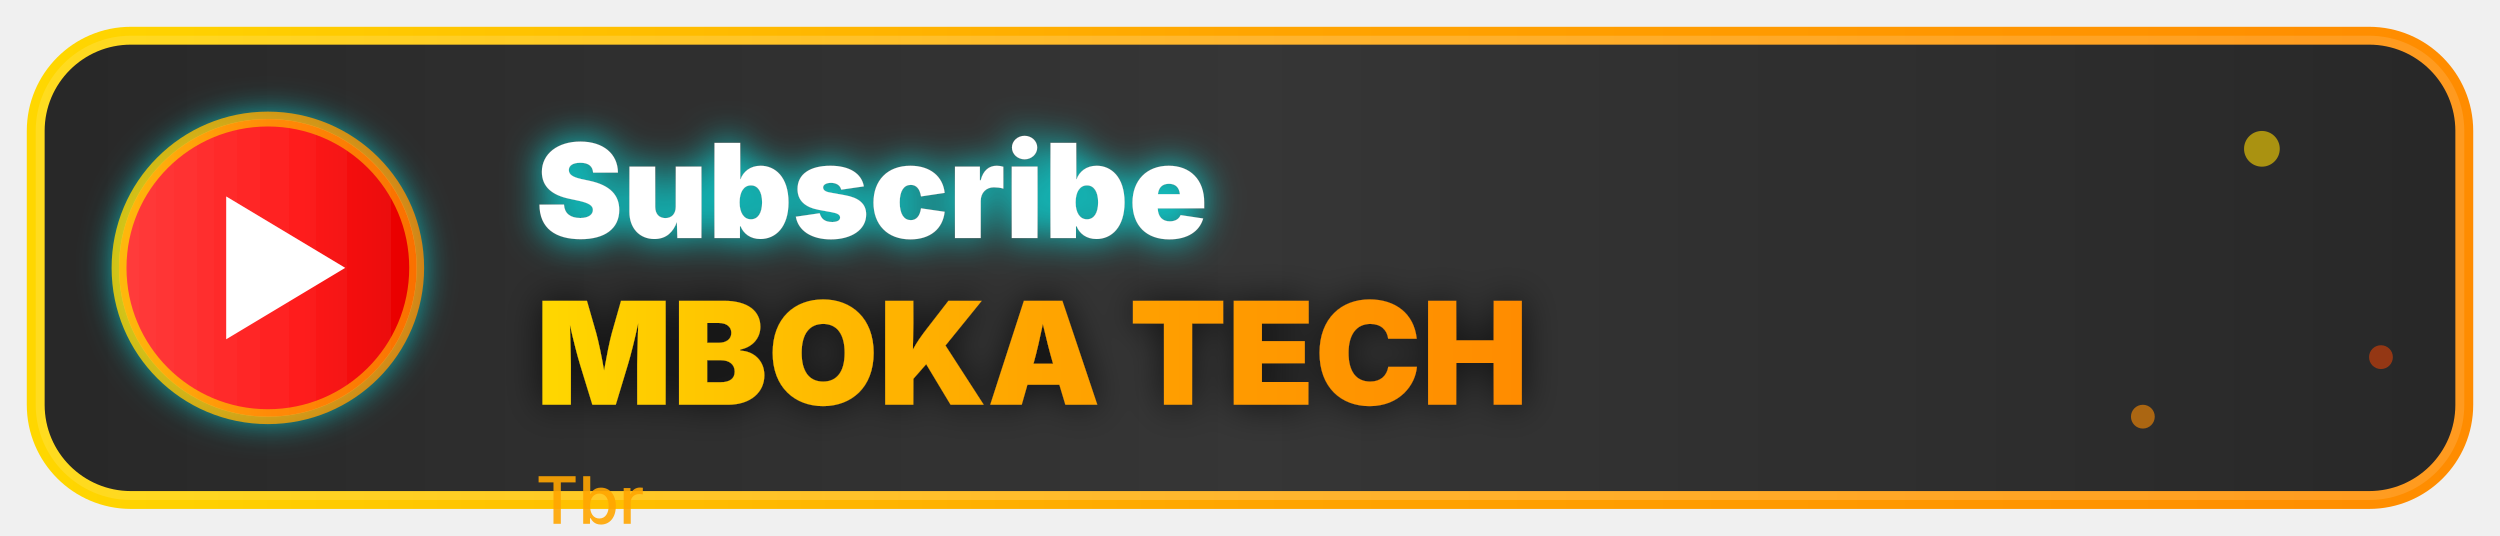
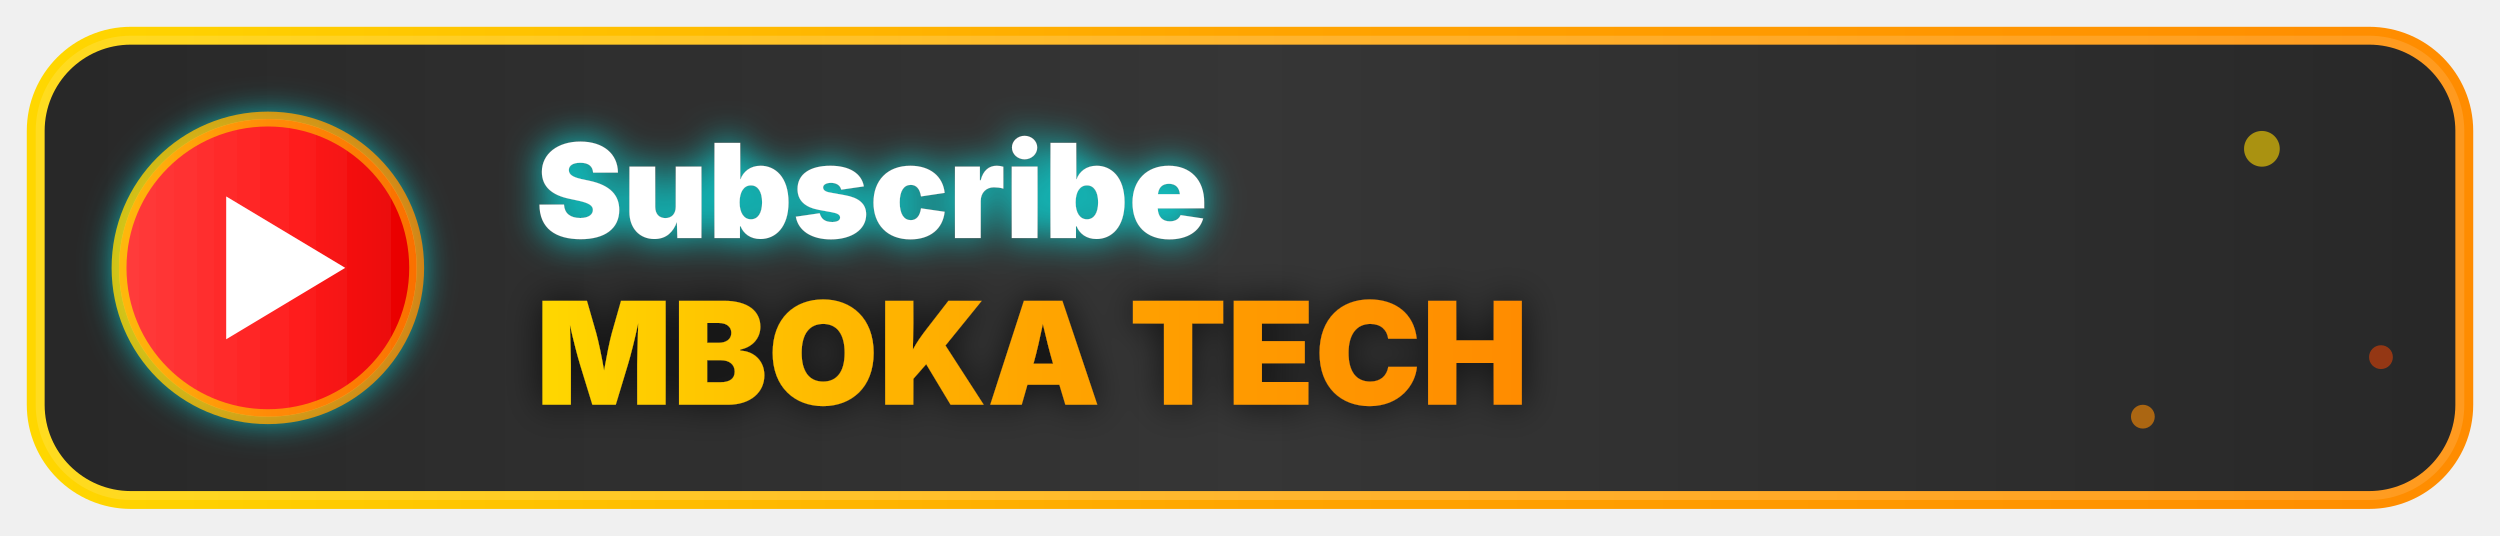
<svg xmlns="http://www.w3.org/2000/svg" width="420" height="90" viewBox="0 0 420 90" role="img" aria-label="Subscribe MBOKA TECH YouTube">
  <defs>
    <linearGradient id="mbokaNeon" x1="0%" y1="0%" x2="200%" y2="0%">
      <stop offset="0%" stop-color="#FFD700" />
      <stop offset="25%" stop-color="#FFA500" />
      <stop offset="50%" stop-color="#FF8C00" />
      <stop offset="75%" stop-color="#FF4500" />
      <stop offset="100%" stop-color="#FFD700" />
      <animateTransform attributeName="gradientTransform" type="translate" from="-1,0" to="1,0" dur="6s" repeatCount="indefinite" />
    </linearGradient>
    <linearGradient id="shine" x1="-100%" y1="0" x2="200%" y2="0">
      <stop offset="0%" stop-color="white" stop-opacity="0" />
      <stop offset="50%" stop-color="white" stop-opacity="0.18" />
      <stop offset="100%" stop-color="white" stop-opacity="0" />
      <animateTransform attributeName="gradientTransform" type="translate" from="-1,0" to="1,0" dur="3s" repeatCount="indefinite" />
    </linearGradient>
    <linearGradient id="ytRed" x1="0%" y1="0%" x2="100%" y2="0%">
      <stop offset="0%" stop-color="#FF3D3D" />
      <stop offset="60%" stop-color="#FF1E1E" />
      <stop offset="100%" stop-color="#E60000" />
    </linearGradient>
    <filter id="glow" x="-60%" y="-60%" width="220%" height="220%">
      <feGaussianBlur in="SourceAlpha" stdDeviation="3" result="b" />
      <feColorMatrix in="b" type="matrix" values="0 0 0 0 0                 0 0 0 0 1                 0 0 0 0 1                 0 0 0 0.9 0" result="c" />
      <feMerge>
        <feMergeNode in="c" />
        <feMergeNode in="SourceGraphic" />
      </feMerge>
    </filter>
    <filter id="mbokaGlow" x="-60%" y="-60%" width="220%" height="220%">
      <feGaussianBlur in="SourceAlpha" stdDeviation="4" result="blur" />
      <feColorMatrix in="blur" type="matrix" values="1 0 0 0 0                 0.5 0.5 0 0 0                 0 0 0 0 0                 0 0 0 0.8 0" result="glow" />
      <feMerge>
        <feMergeNode in="glow" />
        <feMergeNode in="SourceGraphic" />
      </feMerge>
    </filter>
    <filter id="warmGlow" x="-40%" y="-40%" width="180%" height="180%">
      <feGaussianBlur in="SourceAlpha" stdDeviation="3" result="blur2" />
      <feColorMatrix in="blur2" type="matrix" values="1 0 0 0 0                 0.6 0.4 0 0 0                 0 0 0 0 0                 0 0 0 0.7 0" result="glow2" />
      <feMerge>
        <feMergeNode in="glow2" />
        <feMergeNode in="SourceGraphic" />
      </feMerge>
    </filter>
  </defs>
  <rect x="6" y="6" width="408" height="78" rx="16" fill="#0A0A0A" stroke="url(#mbokaNeon)" stroke-width="3">
    <animate attributeName="stroke-width" values="3;5;3" dur="3s" repeatCount="indefinite" />
  </rect>
  <rect x="6" y="6" width="408" height="78" rx="16" fill="url(#shine)" />
  <a href="https://youtube.com/@mbokatech?si=obru8-RokgCMF6ax" target="_blank" rel="noopener noreferrer">
    <g transform="translate(20,20)" cursor="pointer">
      <circle cx="25" cy="25" r="25" fill="url(#ytRed)" filter="url(#glow)" />
      <circle cx="25" cy="25" r="25" fill="none" stroke="url(#mbokaNeon)" stroke-width="2.5" opacity="0.8">
        <animate attributeName="r" values="25;32;25" dur="1.6s" repeatCount="indefinite" />
        <animate attributeName="opacity" values="0.8;0;0.8" dur="1.6s" repeatCount="indefinite" />
      </circle>
      <polygon points="18,13 38,25 18,37" fill="#fff" />
      <text x="70" y="20" font-family="Segoe UI, Inter, system-ui, Arial, sans-serif" font-size="22" font-weight="900" fill="#fff" filter="url(#glow)">
        Subscribe
      </text>
      <text x="70" y="48" font-family="Segoe UI, Inter, system-ui, Arial, sans-serif" font-size="24" font-weight="900" fill="url(#mbokaNeon)" filter="url(#warmGlow)">
        MBOKA TECH
      </text>
      <text x="70" y="68" font-family="Segoe UI, Inter, system-ui, Arial, sans-serif" font-size="11" font-weight="500" fill="#FFA500" opacity="0.9">
-         Tbr
+       
      </text>
    </g>
  </a>
  <circle cx="380" cy="25" r="3" fill="#FFD700" opacity="0.6">
    <animate attributeName="r" values="3;6;3" dur="2s" repeatCount="indefinite" />
  </circle>
  <circle cx="360" cy="70" r="2" fill="#FF8C00" opacity="0.6">
    <animate attributeName="r" values="2;5;2" dur="2.5s" repeatCount="indefinite" />
  </circle>
  <circle cx="400" cy="60" r="2" fill="#FF4500" opacity="0.5">
    <animate attributeName="r" values="2;4;2" dur="1.8s" repeatCount="indefinite" />
  </circle>
</svg>
